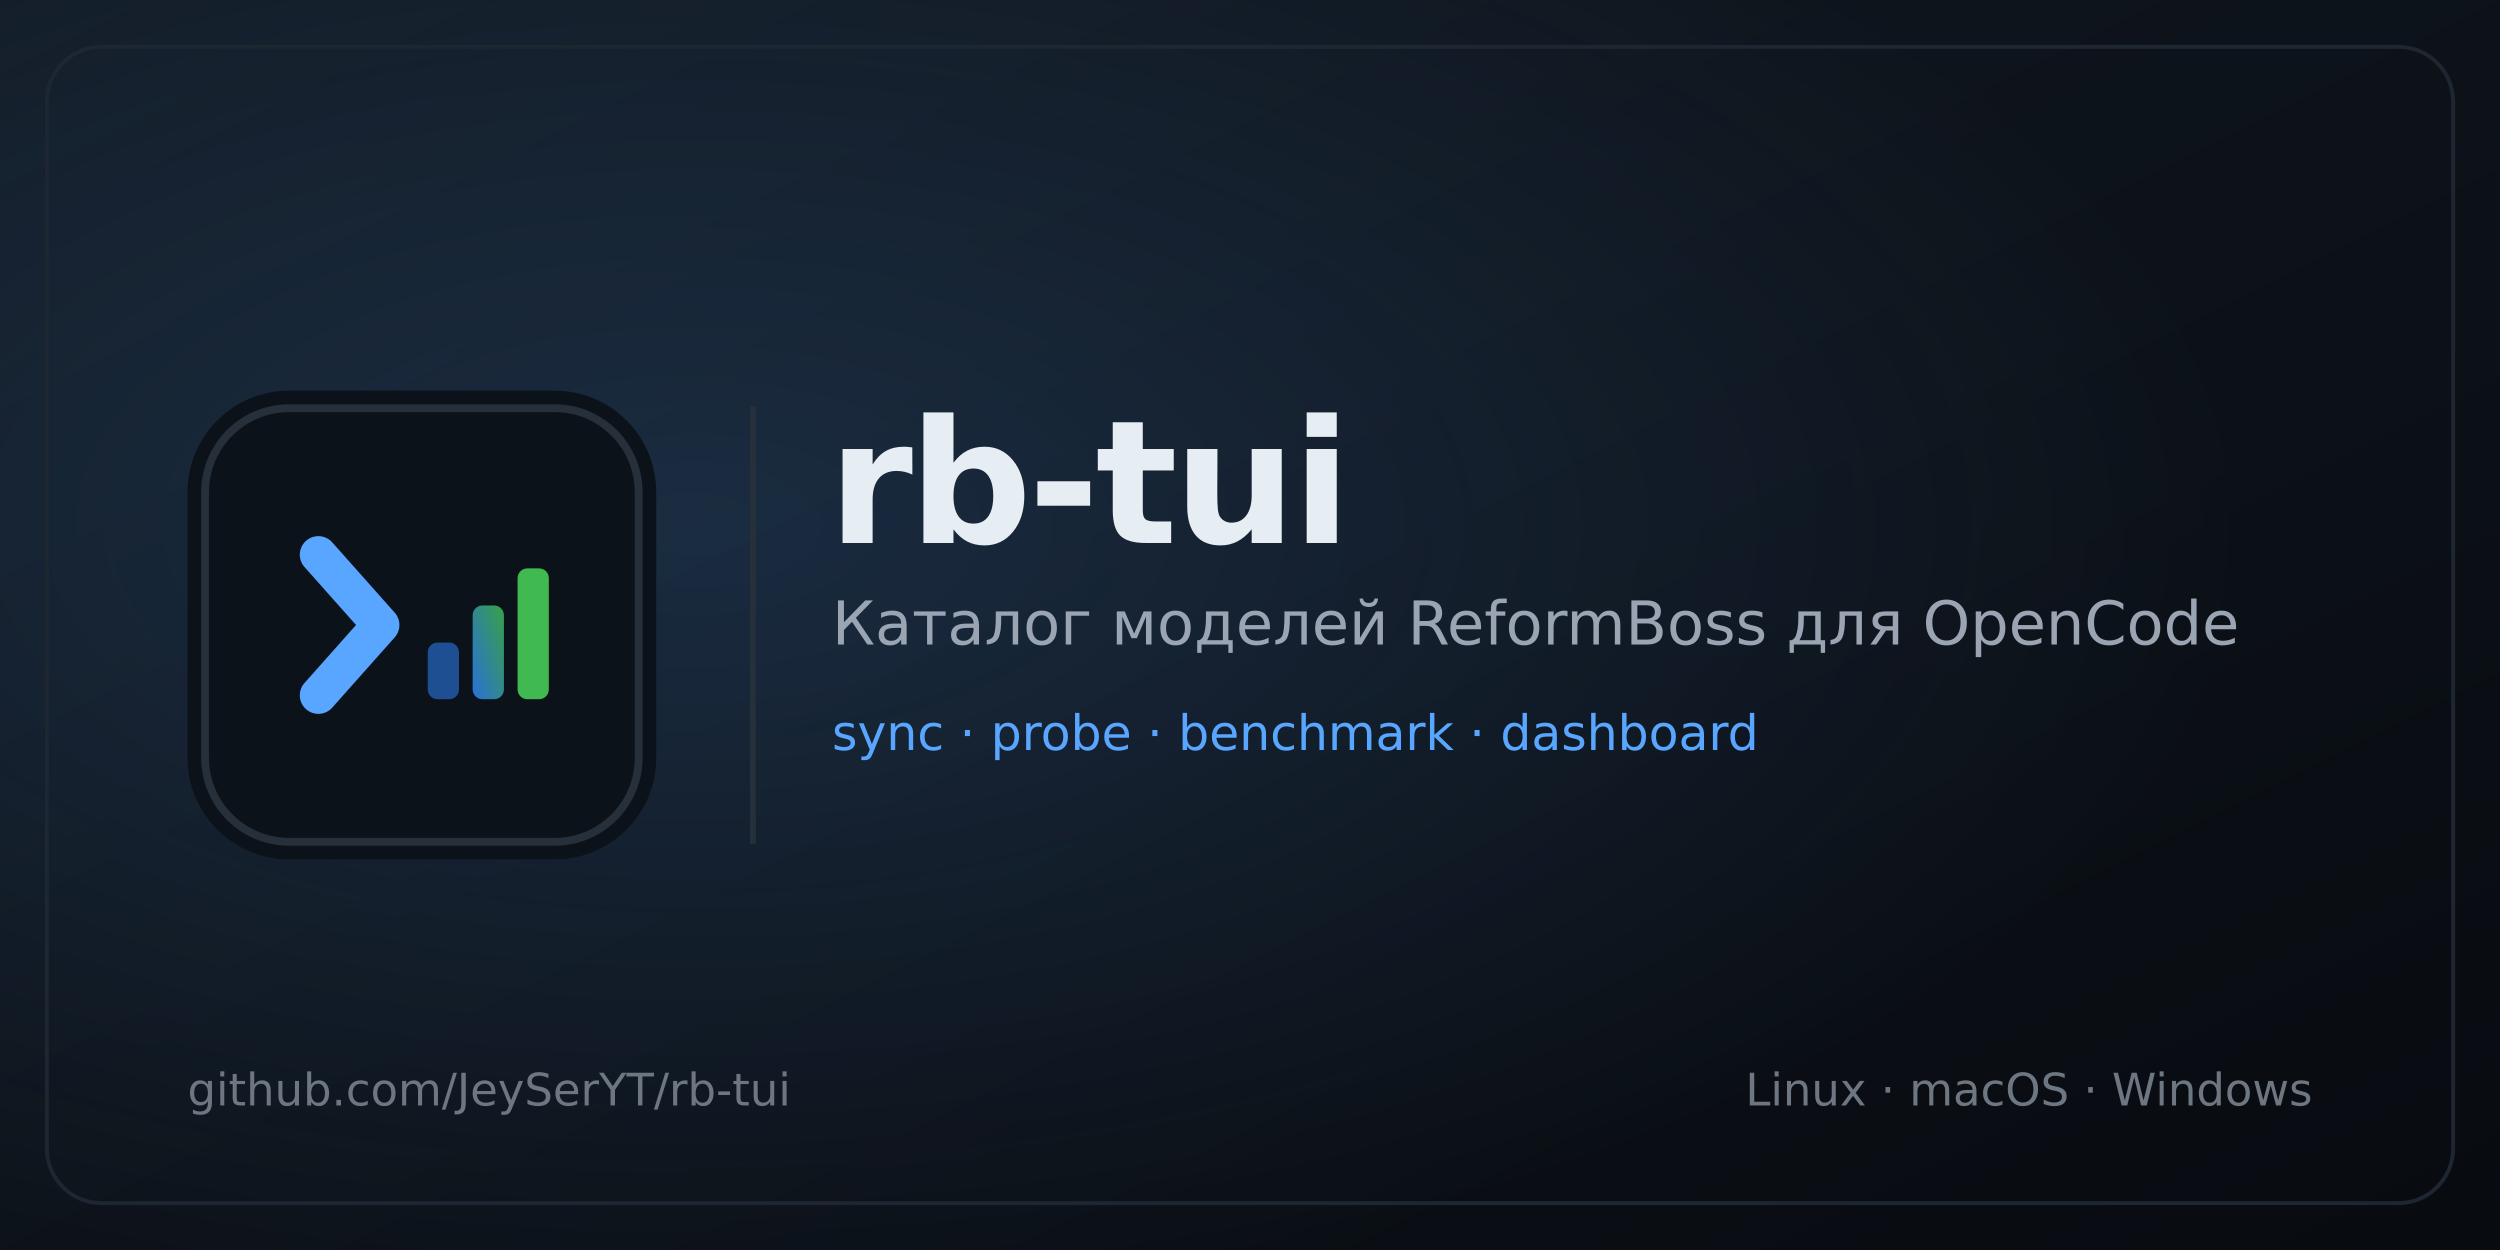
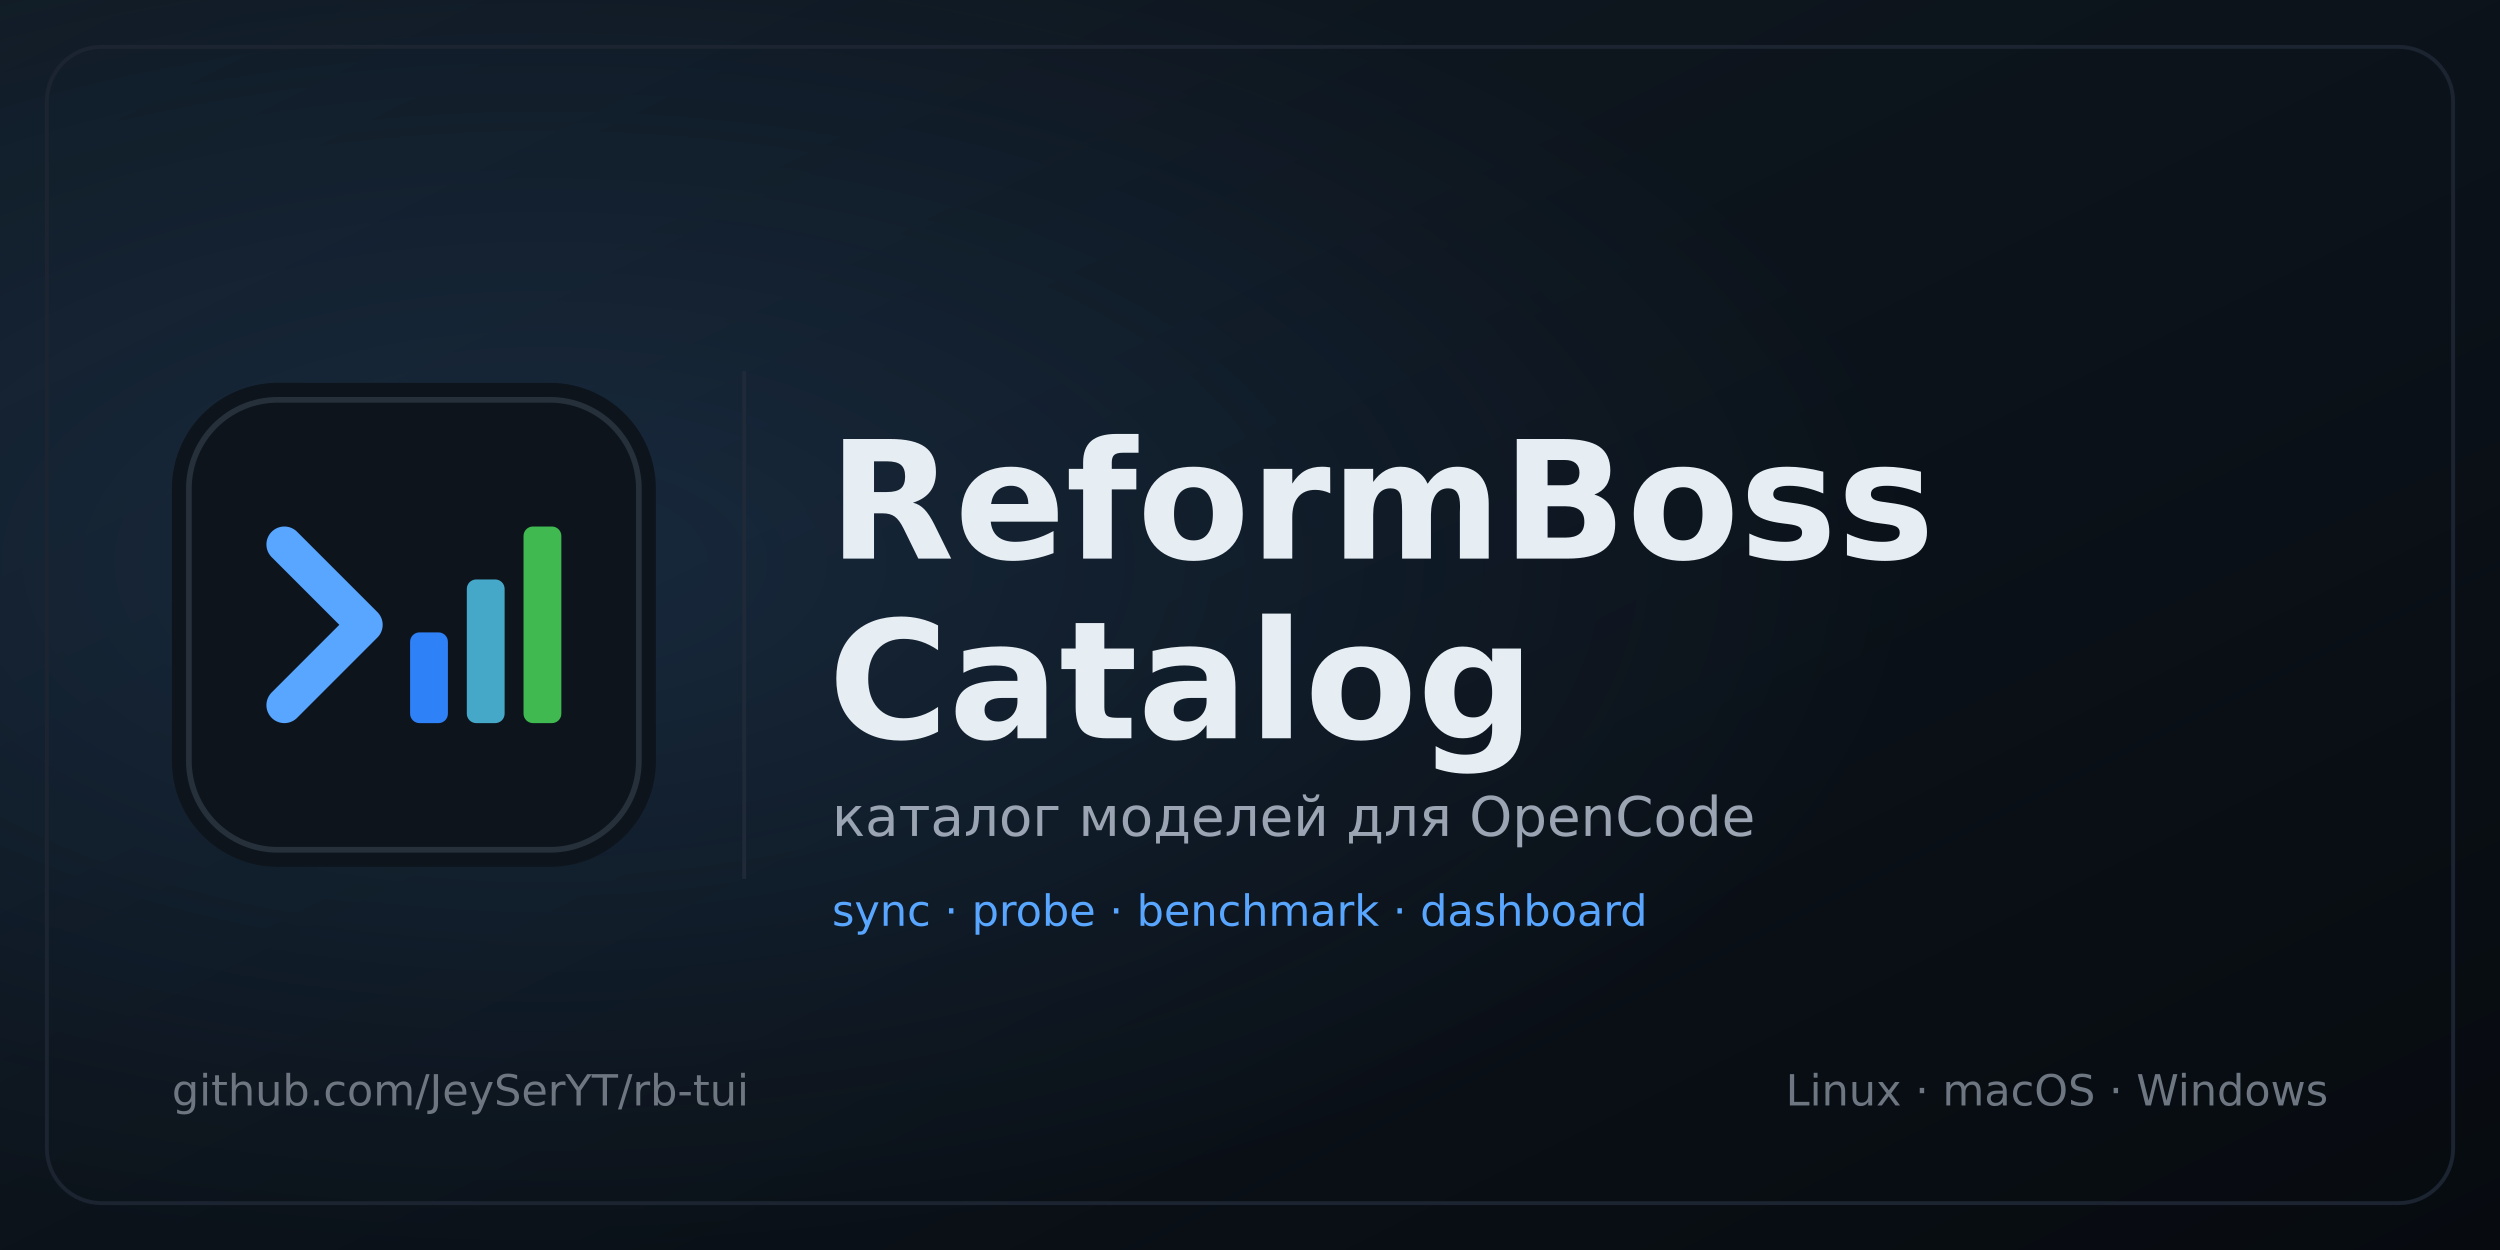
- <svg xmlns="http://www.w3.org/2000/svg" width="1280" height="640" viewBox="0 0 1280 640" role="img" aria-label="rb-tui — ReformBoss model catalog manager">
+ <svg xmlns="http://www.w3.org/2000/svg" width="1280" height="640" viewBox="0 0 1280 640" role="img" aria-label="ReformBoss Catalog — каталог моделей для OpenCode">
  <defs>
    <linearGradient id="bg" x1="0" y1="0" x2="1" y2="1">
-       <stop offset="0" stop-color="#121a23" />
-       <stop offset="1" stop-color="#080b10" />
+       <stop offset="0" stop-color="#101a24" />
+       <stop offset="1" stop-color="#070b10" />
    </linearGradient>
-     <radialGradient id="glow" cx="0.28" cy="0.42" r="0.62">
-       <stop offset="0" stop-color="#58a6ff" stop-opacity="0.16" />
+     <radialGradient id="glow" cx="0.22" cy="0.45" r="0.55">
+       <stop offset="0" stop-color="#58a6ff" stop-opacity="0.14" />
      <stop offset="1" stop-color="#58a6ff" stop-opacity="0" />
    </radialGradient>
-     <linearGradient id="bars" x1="0" y1="1" x2="1" y2="0">
-       <stop offset="0" stop-color="#2f81f7" />
-       <stop offset="1" stop-color="#3fb950" />
-     </linearGradient>
  </defs>
  <rect width="1280" height="640" fill="url(#bg)" />
  <rect width="1280" height="640" fill="url(#glow)" />
-   <rect x="24" y="24" width="1232" height="592" rx="28" fill="none" stroke="#1d2631" stroke-width="2" />
-   <g transform="translate(96 200)">
-     <rect width="240" height="240" rx="52" fill="#0c1219" />
-     <rect x="9" y="9" width="222" height="222" rx="43" fill="none" stroke="#26303b" stroke-width="4" />
-     <path d="M67 84 L99 120 L67 156" fill="none" stroke="#58a6ff" stroke-width="19" stroke-linecap="round" stroke-linejoin="round" />
-     <rect x="123" y="129" width="16" height="29" rx="5" fill="#2f81f7" opacity="0.55" />
-     <rect x="146" y="110" width="16" height="48" rx="5" fill="url(#bars)" opacity="0.85" />
-     <rect x="169" y="91" width="16" height="67" rx="5" fill="#3fb950" />
+   <rect x="24" y="24" width="1232" height="592" rx="28" fill="none" stroke="#1b2430" stroke-width="2" />
+   <g transform="translate(88 196) scale(0.484)">
+     <rect width="512" height="512" rx="112" fill="#0d141c" />
+     <rect x="18" y="18" width="476" height="476" rx="94" fill="none" stroke="#26303b" stroke-width="6" />
+     <path d="M 119 171 L 204 256 L 119 341" fill="none" stroke="#58a6ff" stroke-width="38" stroke-linecap="round" stroke-linejoin="round" />
+     <rect x="252" y="264" width="40" height="96" rx="10" fill="#2f81f7" />
+     <rect x="312" y="208" width="40" height="152" rx="10" fill="#45a8c9" />
+     <rect x="372" y="152" width="40" height="208" rx="10" fill="#3fb950" />
  </g>
-   <rect x="384" y="208" width="3" height="224" fill="#26303b" />
-   <text x="424" y="278" font-family="DejaVu Sans" font-size="88" font-weight="bold" fill="#e6edf3" letter-spacing="-2">rb-tui</text>
-   <text x="426" y="330" font-family="DejaVu Sans" font-size="31" fill="#9aa4b2">
-     Каталог моделей ReformBoss для OpenCode
-   </text>
-   <text x="426" y="384" font-family="DejaVu Sans" font-size="25" fill="#58a6ff">
-     sync · probe · benchmark · dashboard
-   </text>
-   <text x="96" y="566" font-family="DejaVu Sans" font-size="23" fill="#6e7681">
-     github.com/JeySerYT/rb-tui
-   </text>
-   <text x="1184" y="566" text-anchor="end" font-family="DejaVu Sans" font-size="23" fill="#6e7681">
-     Linux · macOS · Windows
-   </text>
+   <rect x="380" y="190" width="2" height="260" fill="#1f2937" />
+   <text x="424" y="286" font-family="DejaVu Sans" font-size="84" font-weight="bold" fill="#e6edf3">ReformBoss</text>
+   <text x="424" y="378" font-family="DejaVu Sans" font-size="84" font-weight="bold" fill="#e6edf3">Catalog</text>
+   <text x="426" y="428" font-family="DejaVu Sans" font-size="28" fill="#9aa4b2">каталог моделей для OpenCode</text>
+   <text x="426" y="474" font-family="DejaVu Sans" font-size="22" fill="#58a6ff">sync · probe · benchmark · dashboard</text>
+   <text x="88" y="566" font-family="DejaVu Sans" font-size="22" fill="#6e7681">github.com/JeySerYT/rb-tui</text>
+   <text x="1192" y="566" text-anchor="end" font-family="DejaVu Sans" font-size="22" fill="#6e7681">Linux · macOS · Windows</text>
</svg>
